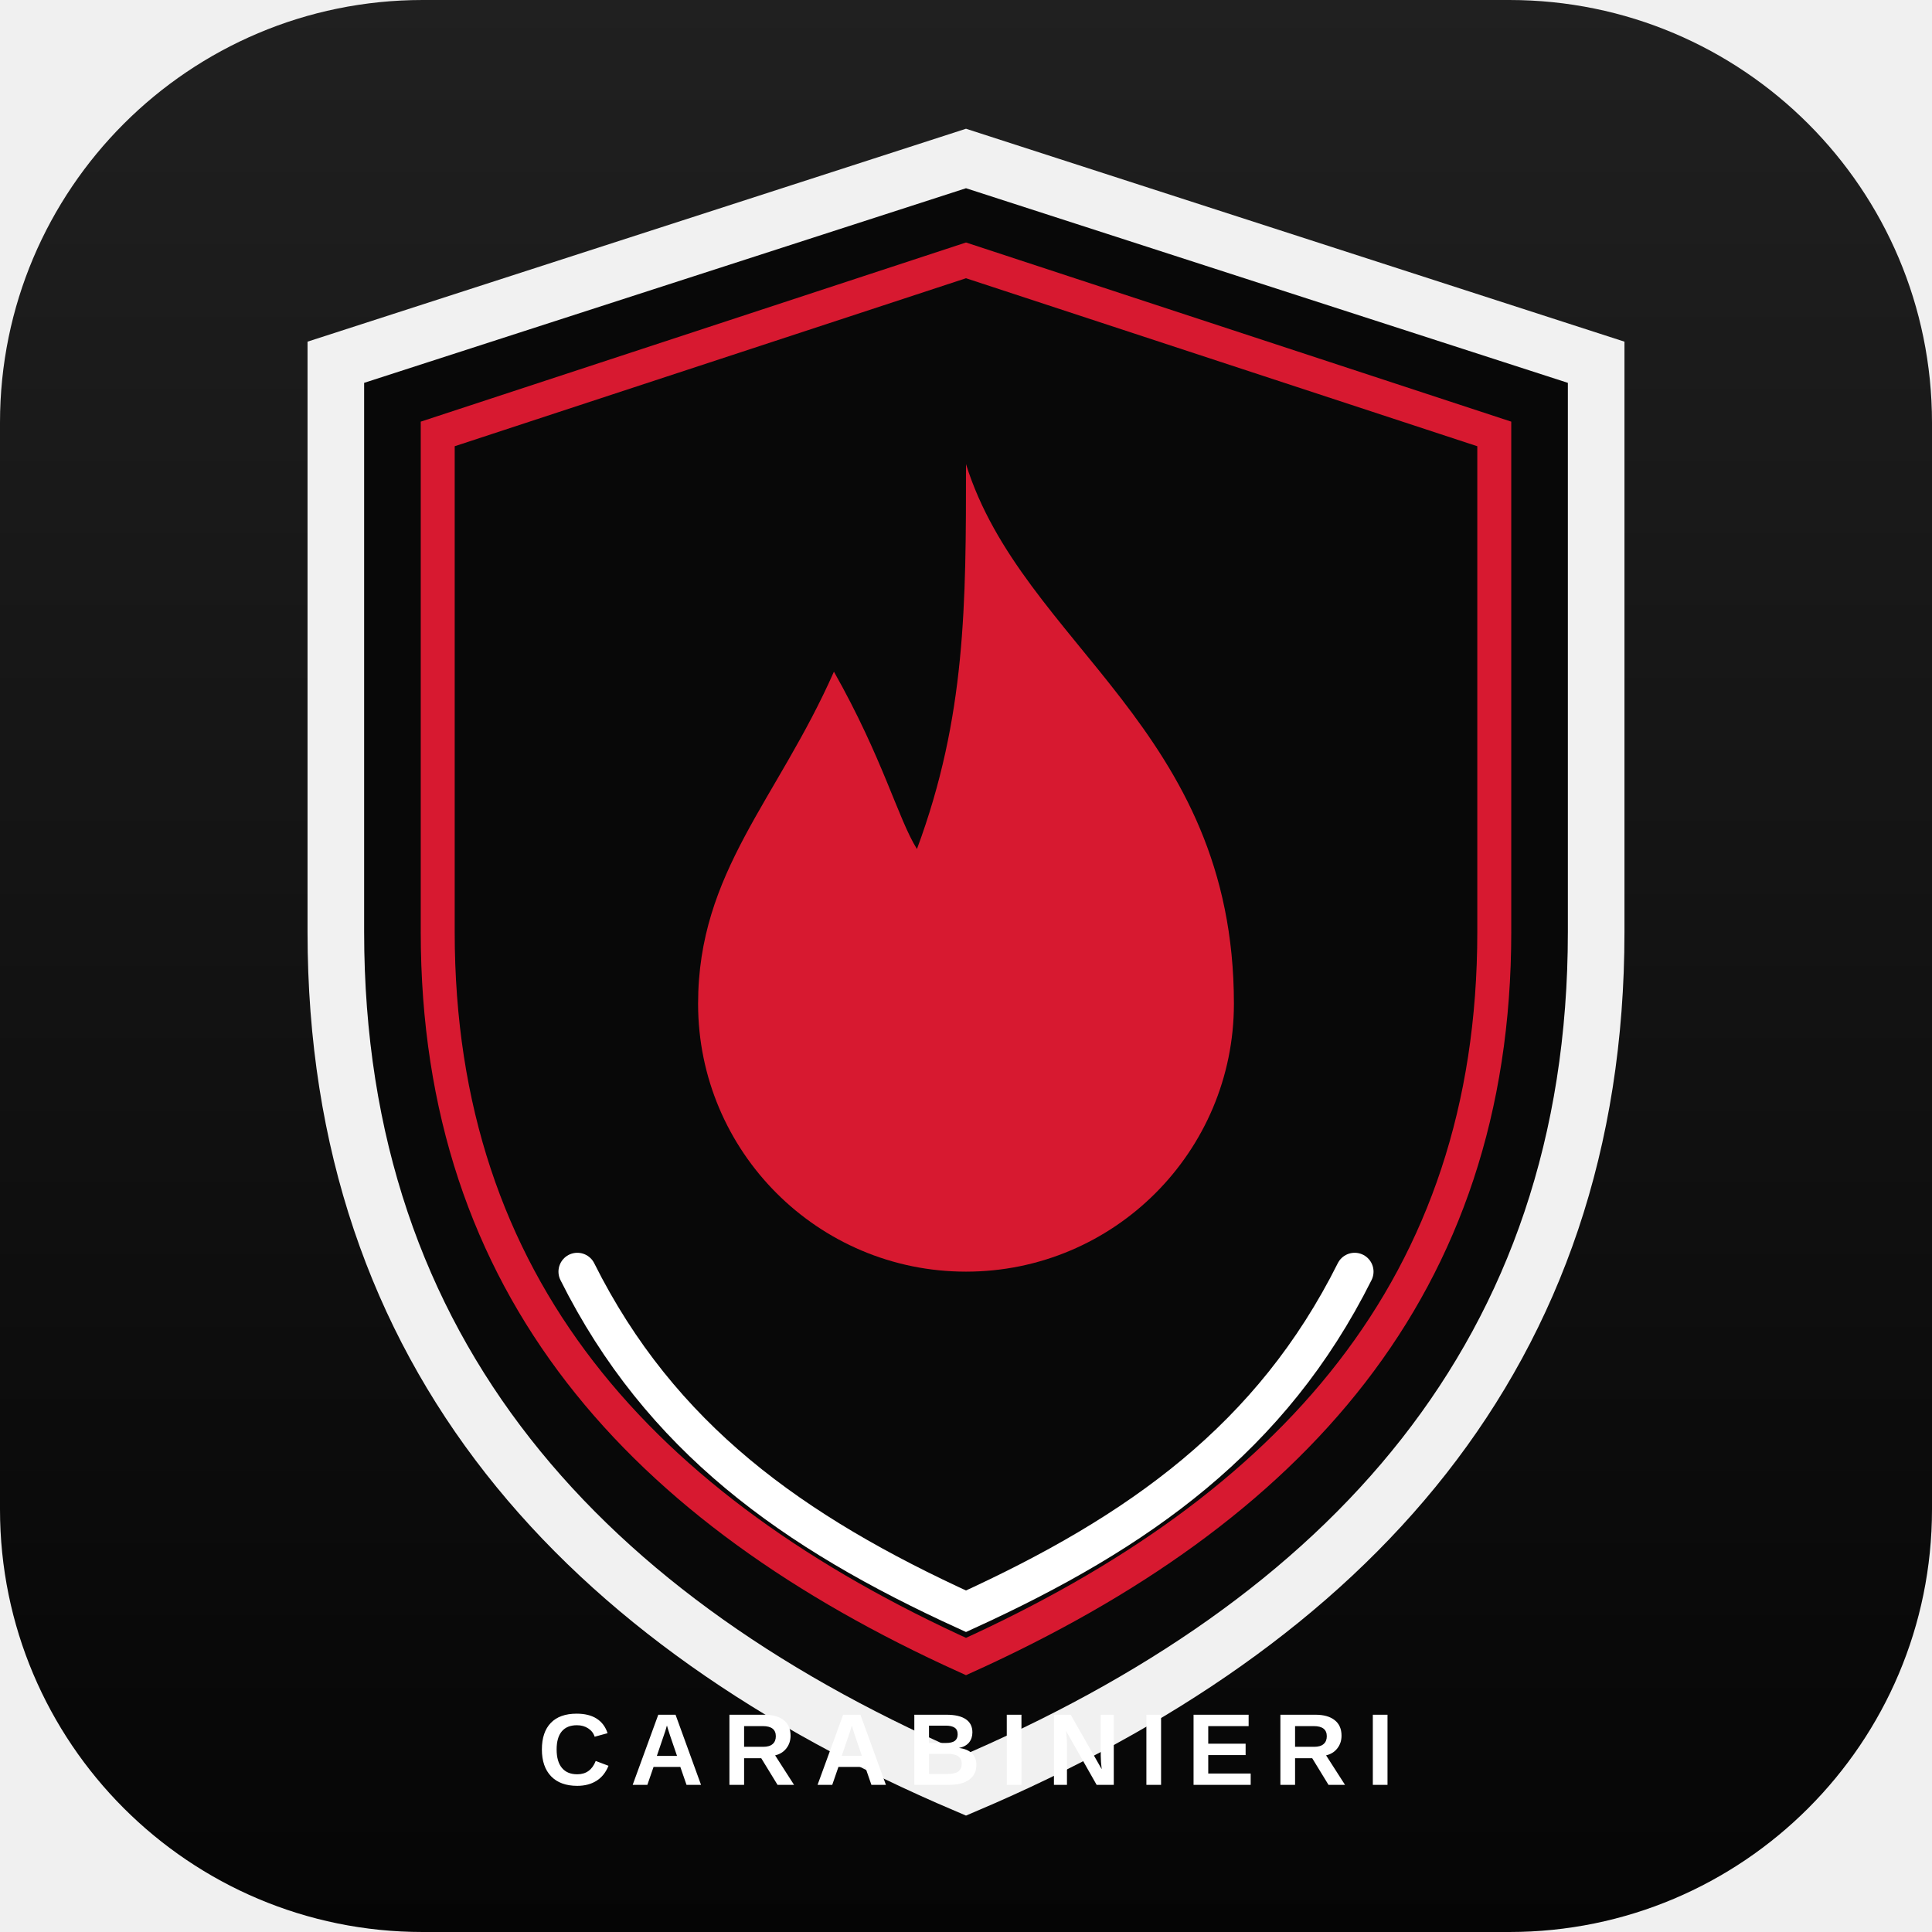
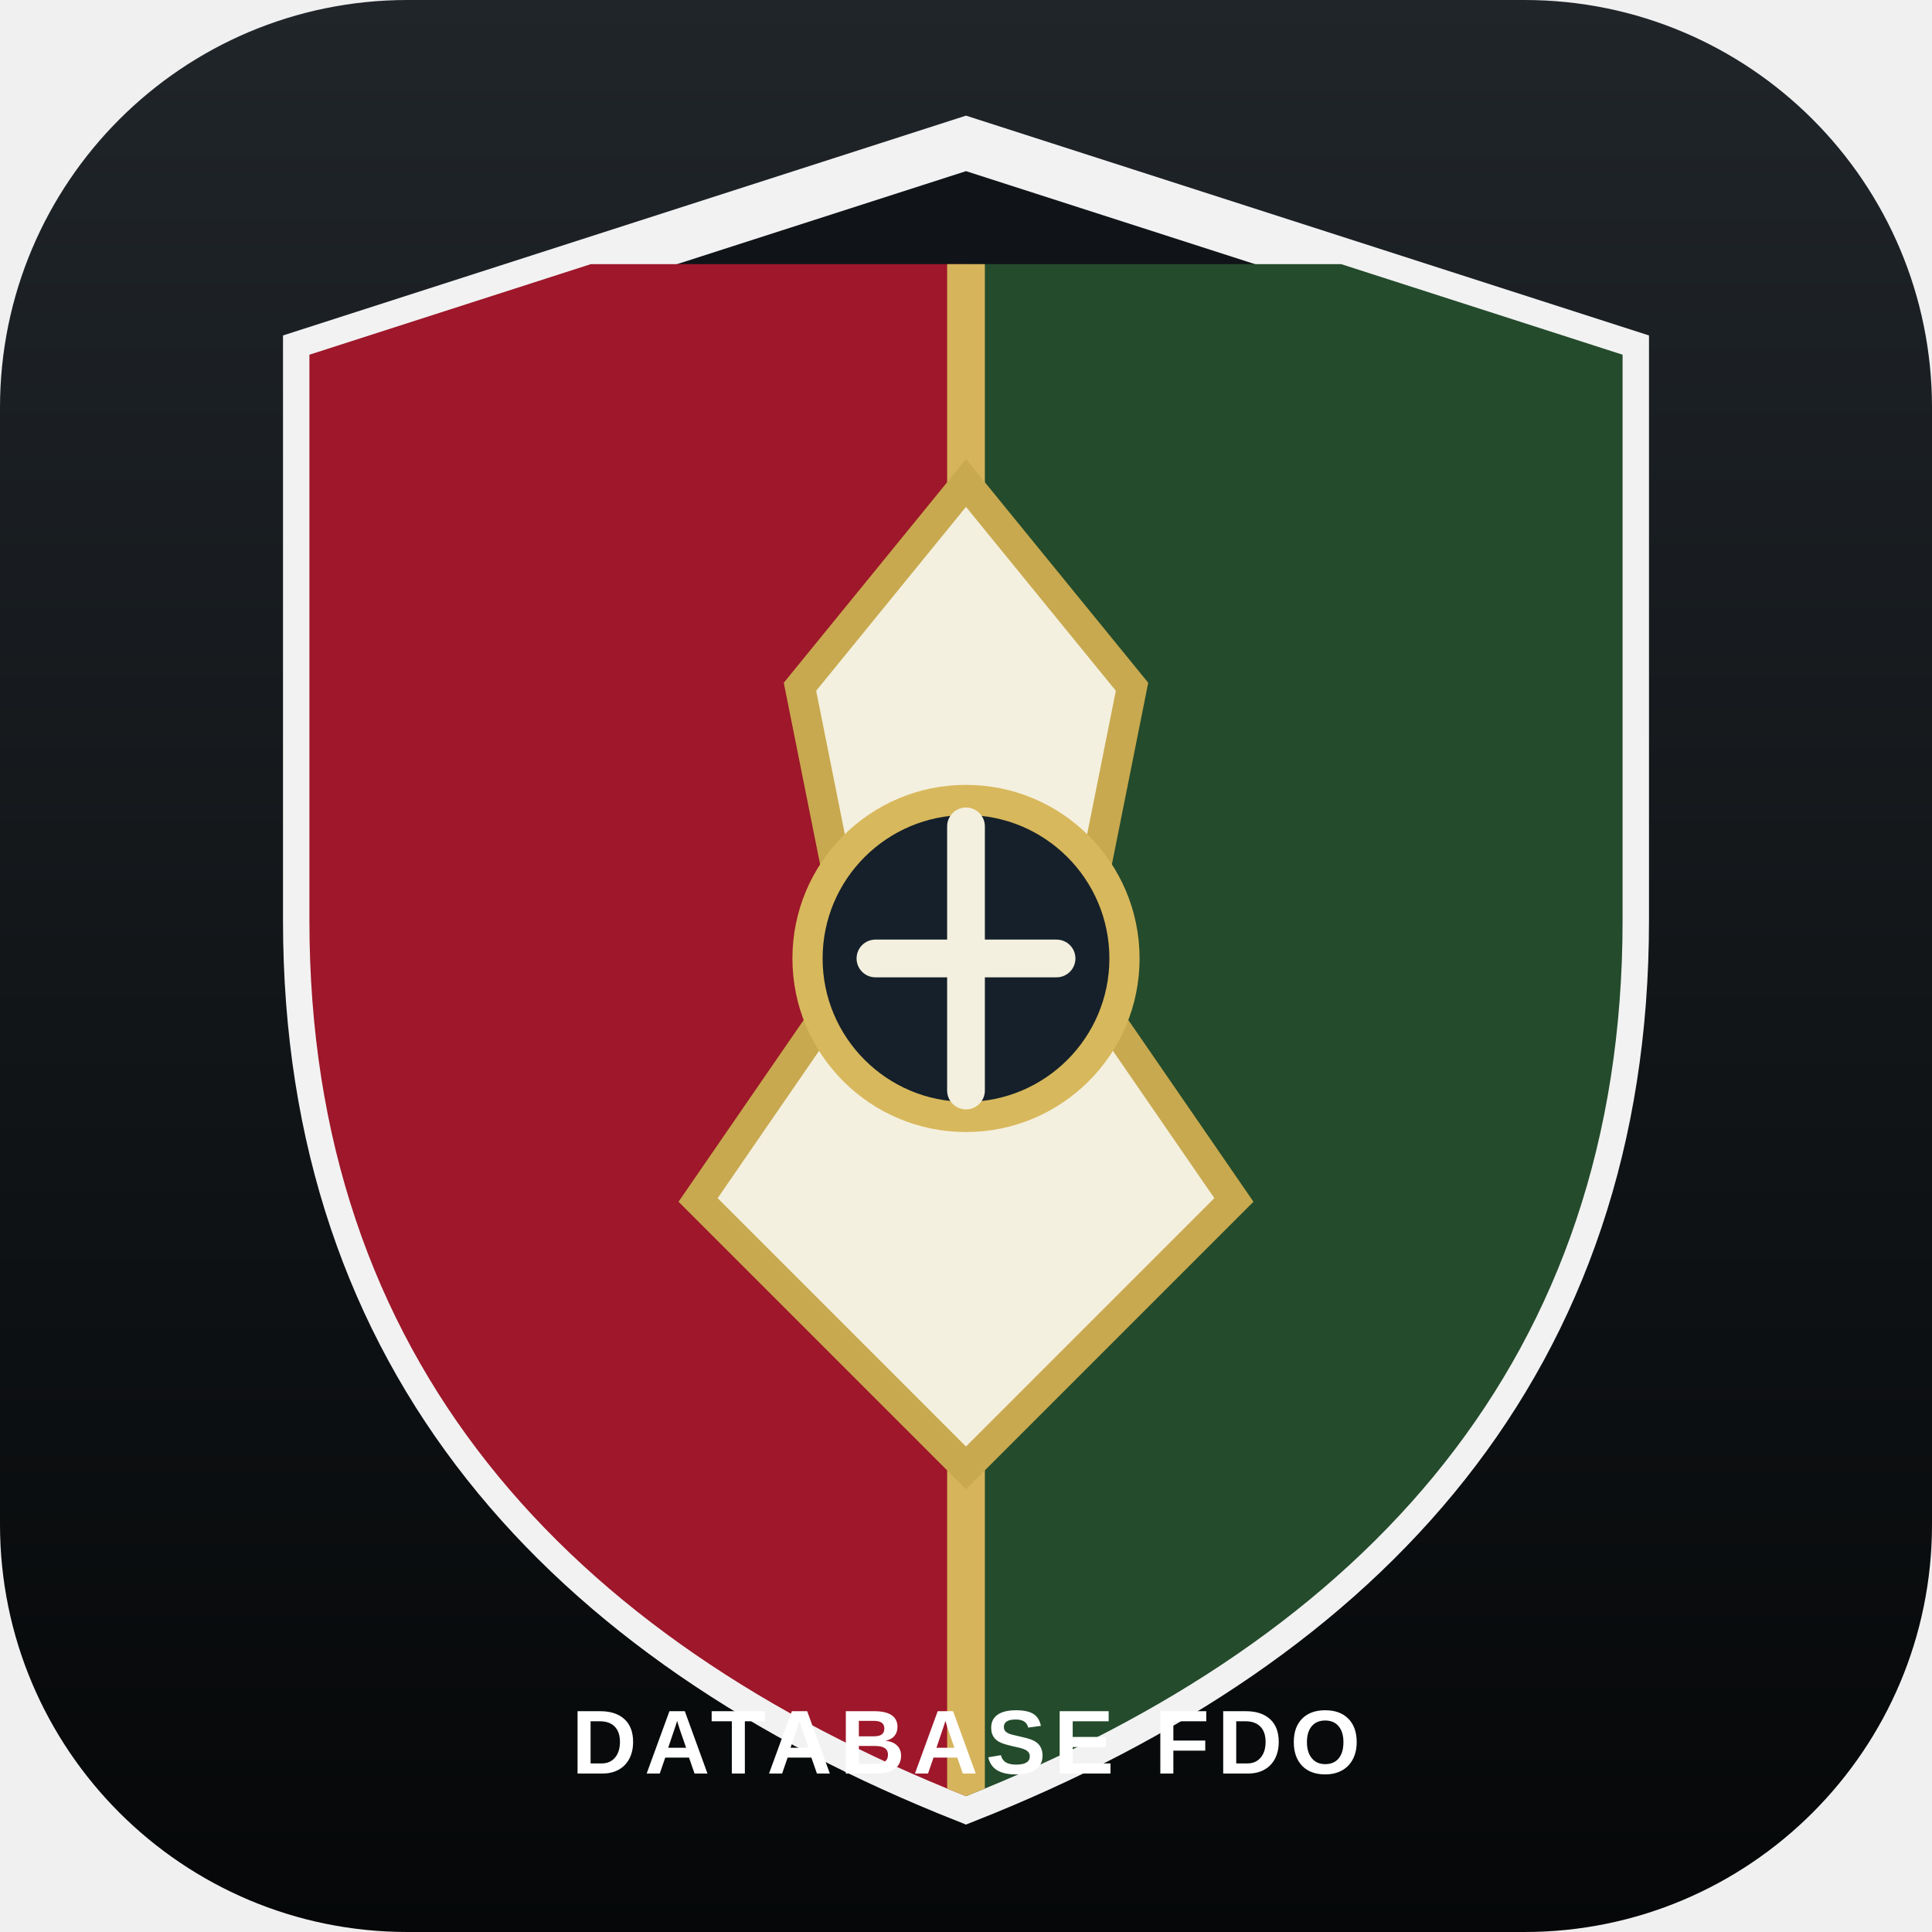
<svg xmlns="http://www.w3.org/2000/svg" viewBox="0 0 512 512">
  <defs>
    <linearGradient id="bg" x2="0" y2="1">
-       <stop stop-color="#202020" />
-       <stop offset="1" stop-color="#050505" />
+       <stop stop-color="#20252a" />
+       <stop offset="1" stop-color="#050708" />
    </linearGradient>
+     <clipPath id="shield">
+       <path d="M256 38 430 94v150c0 116-68 190-174 232C150 434 82 360 82 244V94z" />
+     </clipPath>
  </defs>
-   <rect width="512" height="512" rx="112" fill="url(#bg)" />
-   <path d="M256 42 423 96v151c0 112-66 183-167 226C155 430 89 359 89 247V96z" fill="#080808" stroke="#f1f1f1" stroke-width="15" />
-   <path d="M256 69 396 115v132c0 94-54 153-140 192-86-39-140-98-140-192V115z" fill="none" stroke="#d71930" stroke-width="9" />
-   <path d="M256 123c15 48 71 70 71 143a71 71 0 1 1-142 0c0-35 21-54 36-88 13 23 17 39 22 47 13-35 13-65 13-102z" fill="#d71930" />
-   <path d="M153 337c22 44 57 69 103 90 46-21 81-46 103-90" fill="none" stroke="#fff" stroke-width="10" stroke-linecap="round" />
-   <text x="256" y="473" text-anchor="middle" font-family="Arial,sans-serif" font-size="27" font-weight="700" fill="#fff" letter-spacing="5">CARABINIERI</text>
+   <rect width="512" height="512" rx="108" fill="url(#bg)" />
+   <path d="M256 38 430 94v150c0 116-68 190-174 232C150 434 82 360 82 244V94z" fill="#101418" stroke="#f2f2f2" stroke-width="14" />
+   <g clip-path="url(#shield)">
+     <path d="M70 70h186v430H70z" fill="#9e172a" />
+     <path d="M256 70h186v430H256z" fill="#244b2c" />
+     <path d="M256 70v430" stroke="#d6b45c" stroke-width="10" />
+   </g>
+   <path d="M256 128 300 182l-15 75 42 61-71 71-71-71 42-61-15-75z" fill="#f4f0df" stroke="#c8a94f" stroke-width="8" />
+   <circle cx="256" cy="254" r="42" fill="#15202a" stroke="#d8b85c" stroke-width="8" />
+   <path d="M256 219v70m-24-35h48" stroke="#f4f0df" stroke-width="10" stroke-linecap="round" />
+   <text x="256" y="470" text-anchor="middle" font-family="Arial,sans-serif" font-size="24" font-weight="700" fill="#fff" letter-spacing="2">DATABASE FDO</text>
</svg>
